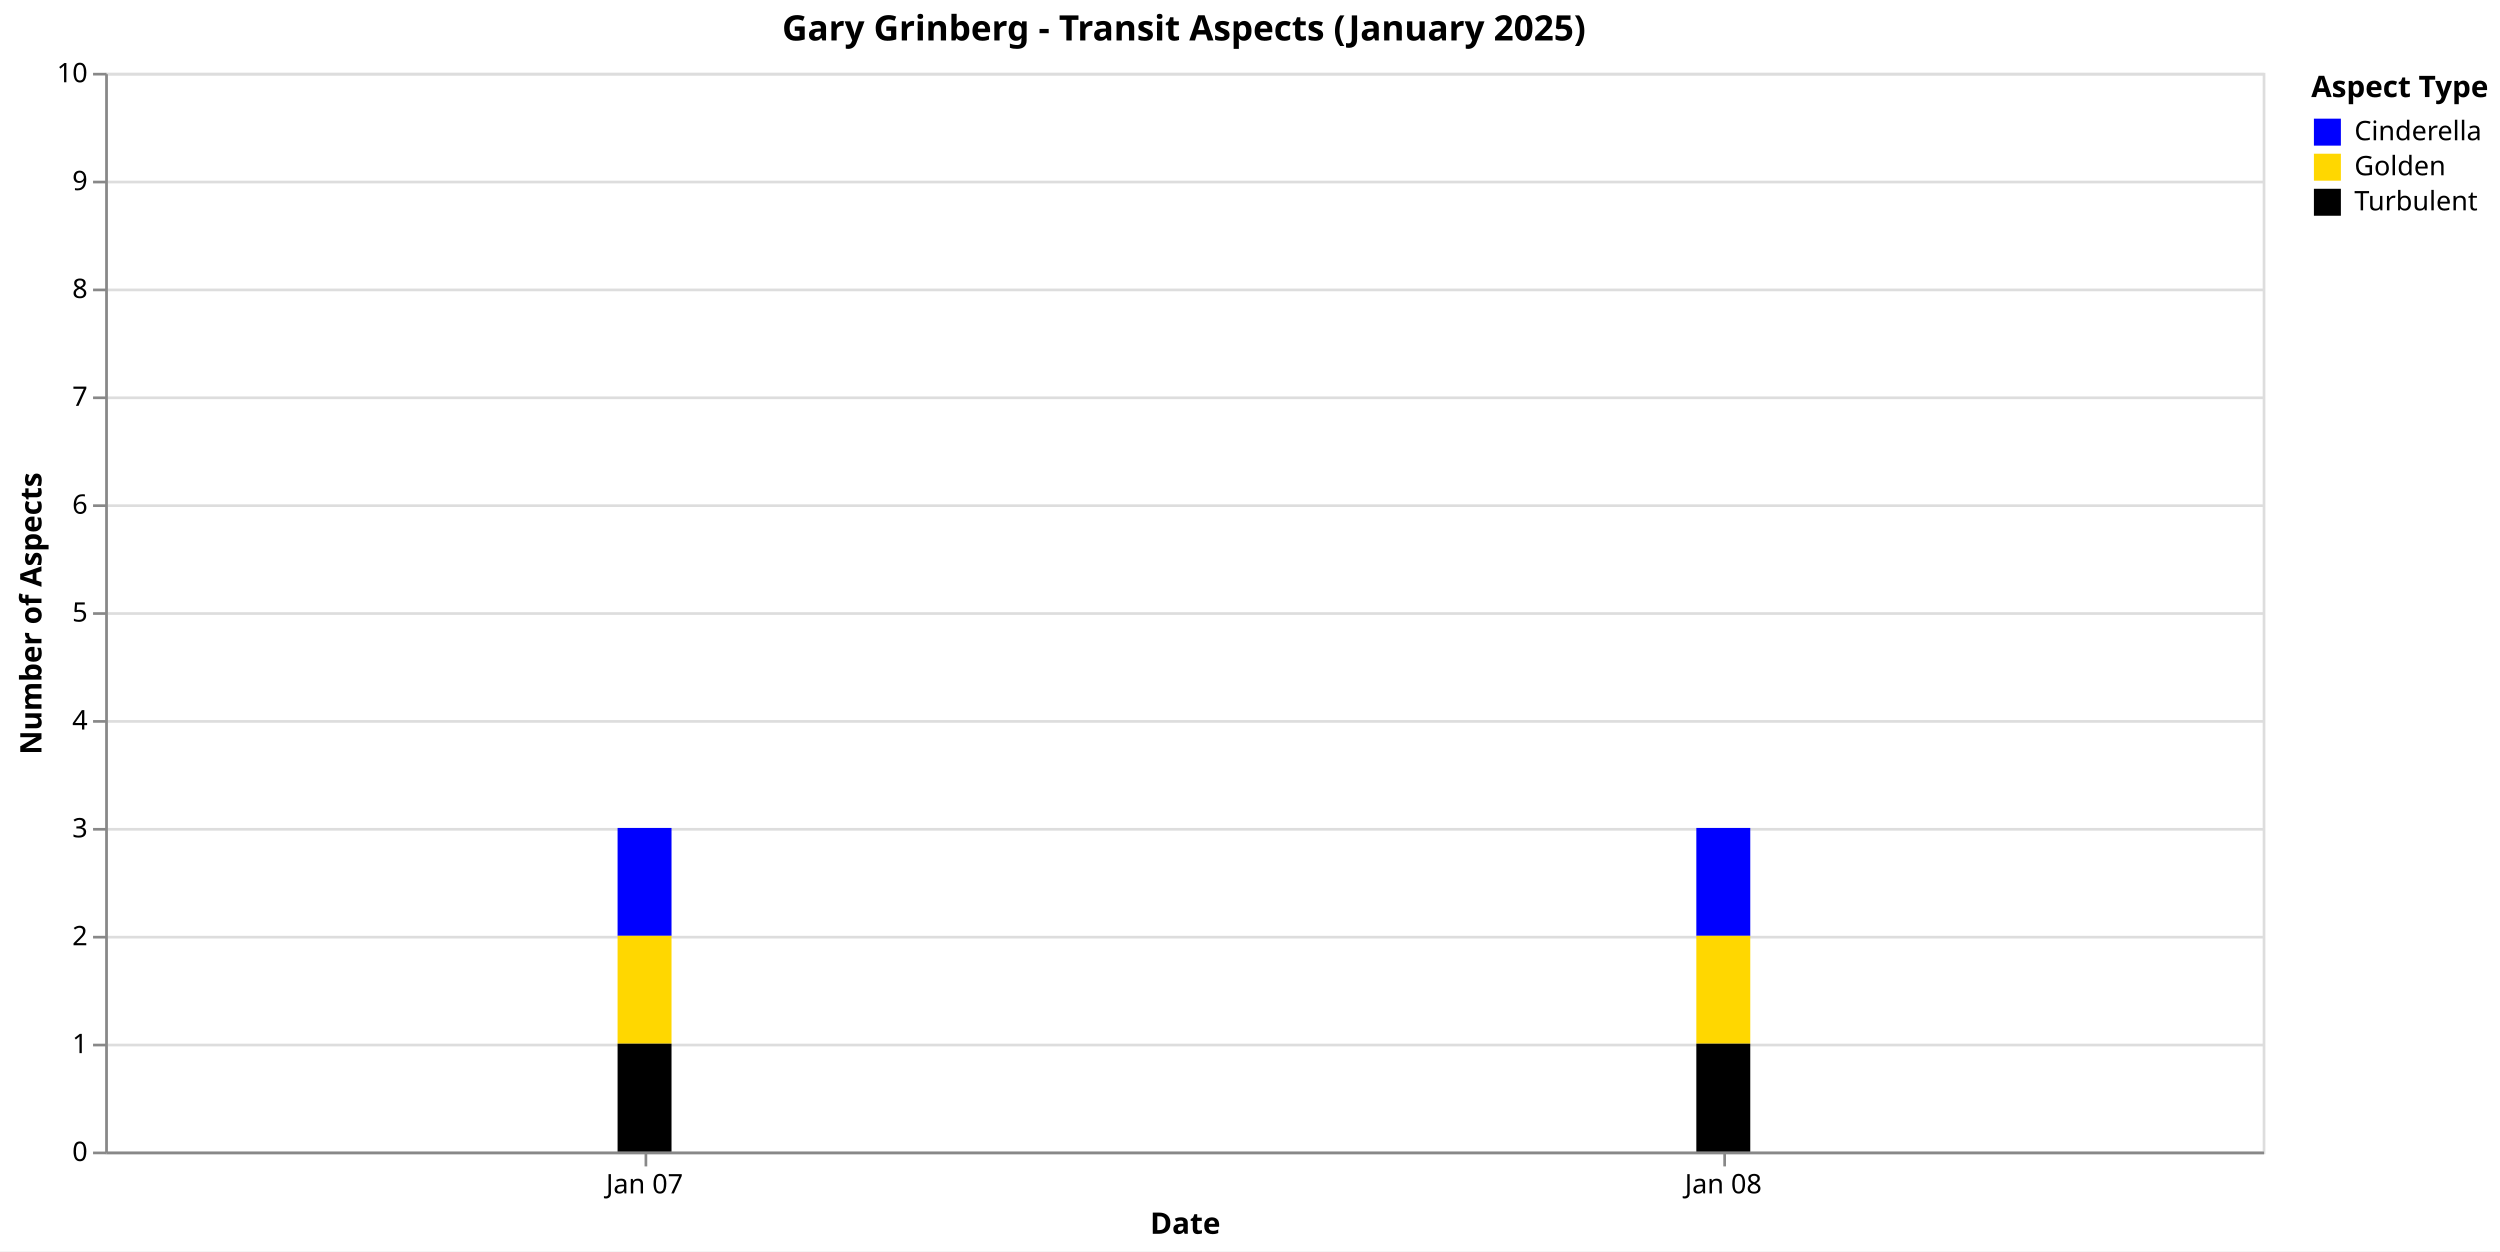
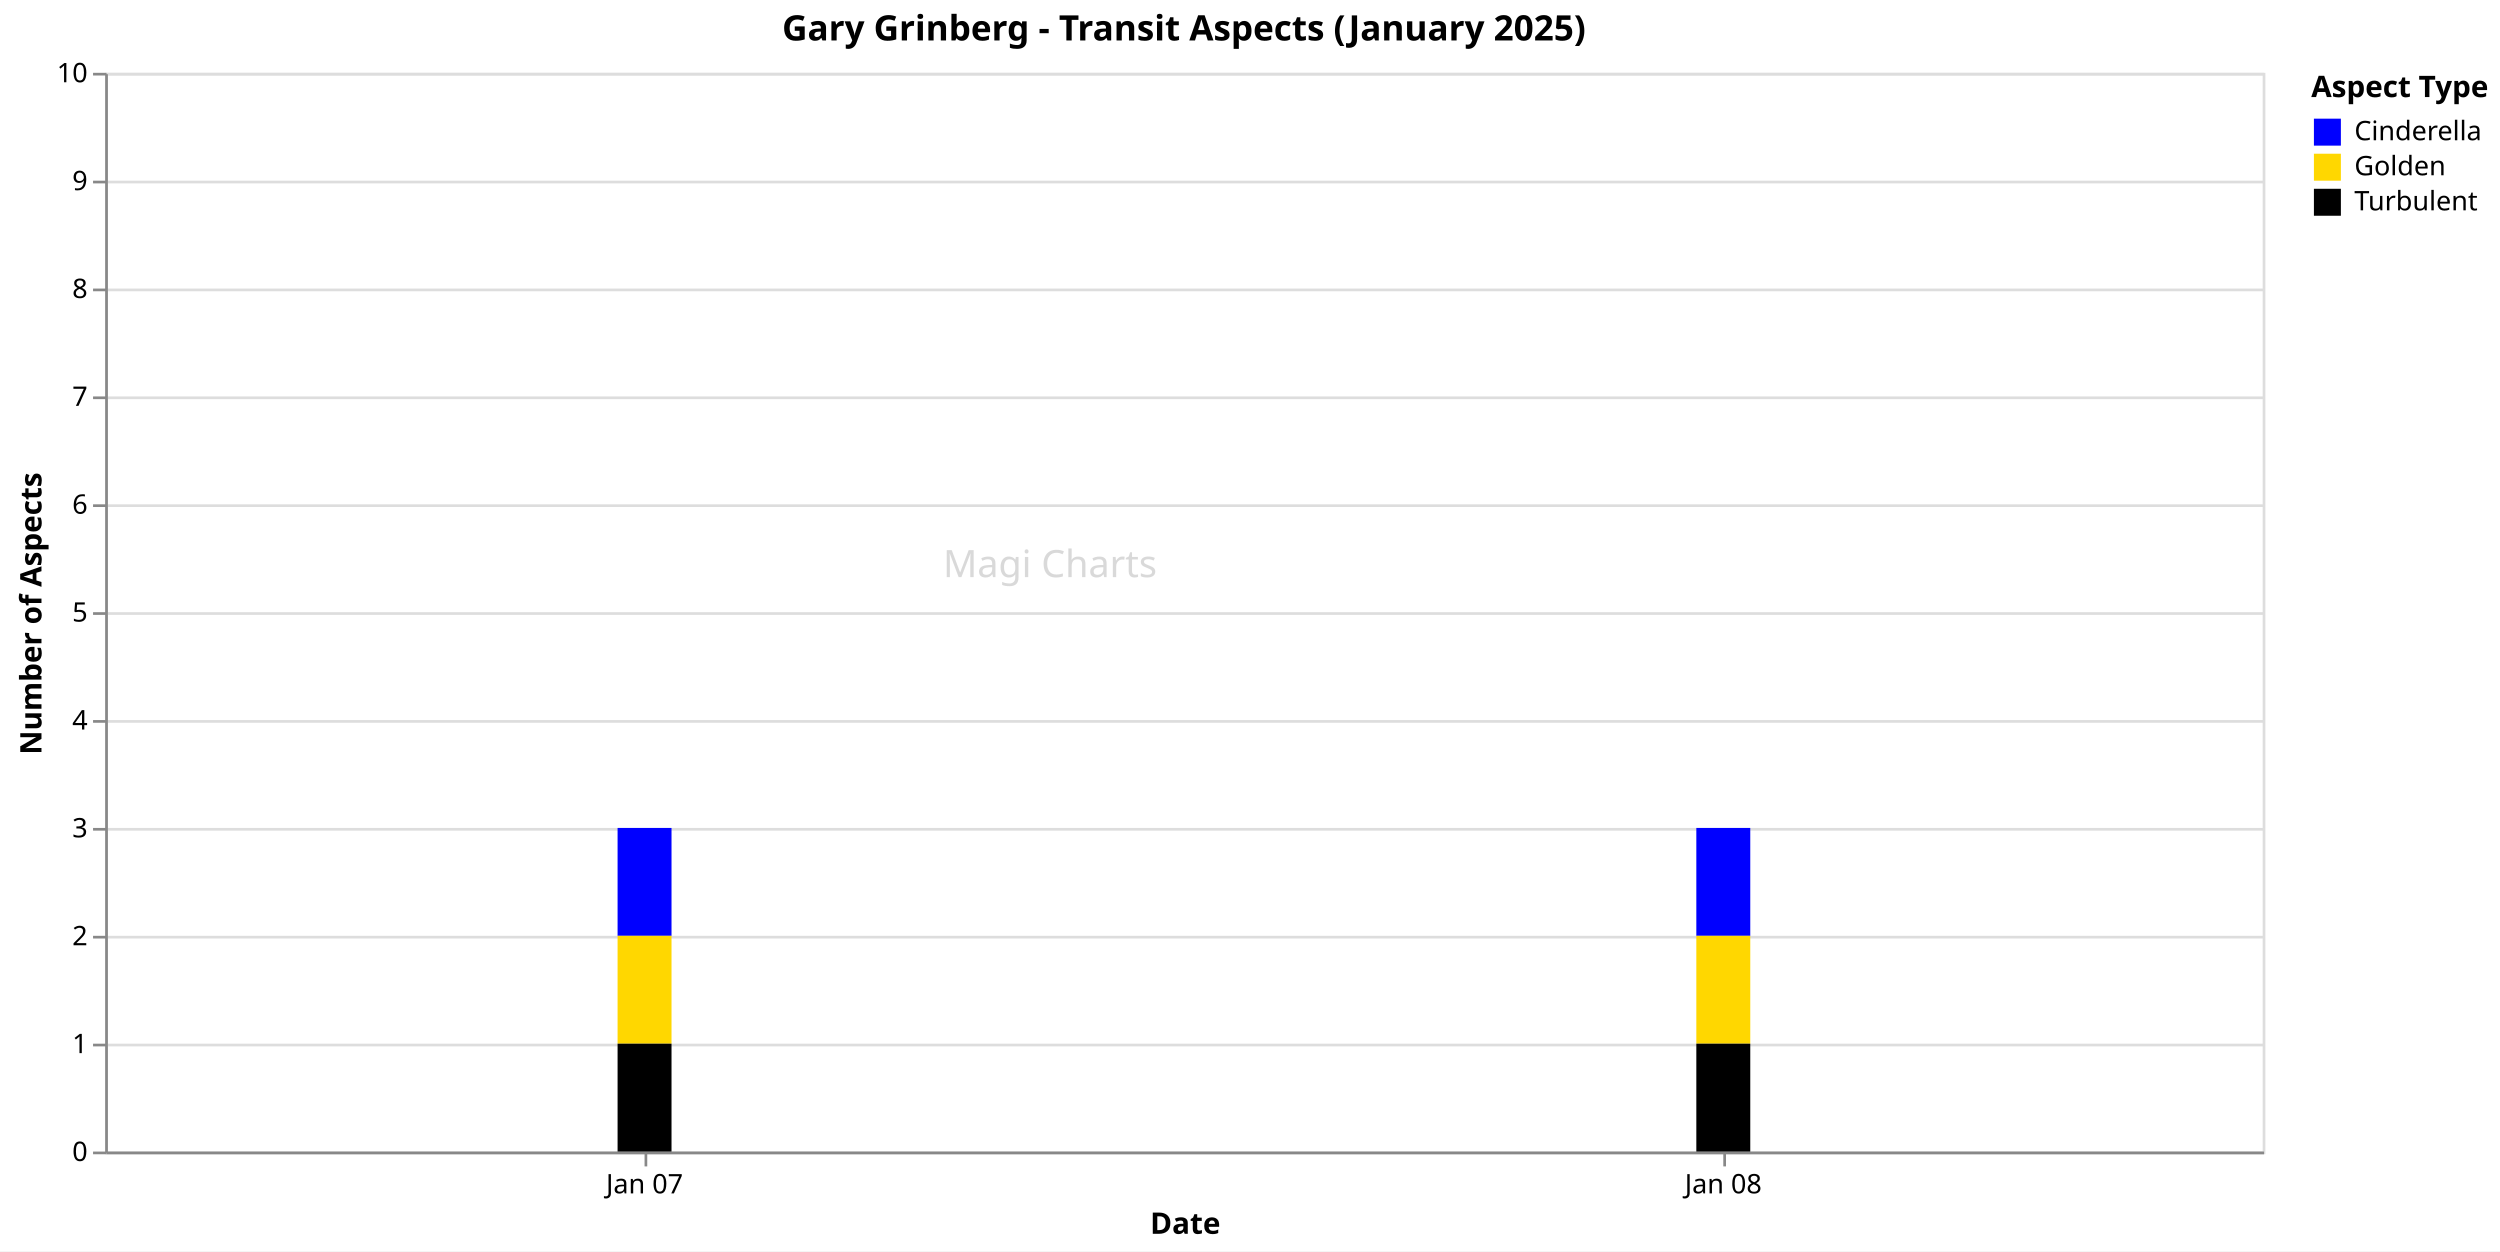
<svg xmlns="http://www.w3.org/2000/svg" version="1.1" class="marks" width="927" height="464" viewBox="0 0 927 464">
  <rect width="927" height="464" fill="white" />
  <g fill="none" stroke-miterlimit="10" transform="translate(39,27)">
    <g class="mark-group role-frame root" role="graphics-object" aria-roledescription="group mark container">
      <g transform="translate(0,0)">
        <path class="background" aria-hidden="true" d="M0.5,0.5h800v400h-800Z" stroke="#ddd" />
        <g>
          <g class="mark-group role-axis" aria-hidden="true">
            <g transform="translate(0.5,0.5)">
              <path class="background" aria-hidden="true" d="M0,0h0v0h0Z" pointer-events="none" />
              <g>
                <g class="mark-rule role-axis-grid" pointer-events="none">
                  <line transform="translate(0,400)" x2="800" y2="0" stroke="#ddd" stroke-width="1" opacity="1" />
                  <line transform="translate(0,360)" x2="800" y2="0" stroke="#ddd" stroke-width="1" opacity="1" />
                  <line transform="translate(0,320)" x2="800" y2="0" stroke="#ddd" stroke-width="1" opacity="1" />
                  <line transform="translate(0,280)" x2="800" y2="0" stroke="#ddd" stroke-width="1" opacity="1" />
                  <line transform="translate(0,240)" x2="800" y2="0" stroke="#ddd" stroke-width="1" opacity="1" />
                  <line transform="translate(0,200)" x2="800" y2="0" stroke="#ddd" stroke-width="1" opacity="1" />
                  <line transform="translate(0,160)" x2="800" y2="0" stroke="#ddd" stroke-width="1" opacity="1" />
                  <line transform="translate(0,120)" x2="800" y2="0" stroke="#ddd" stroke-width="1" opacity="1" />
                  <line transform="translate(0,80)" x2="800" y2="0" stroke="#ddd" stroke-width="1" opacity="1" />
                  <line transform="translate(0,40)" x2="800" y2="0" stroke="#ddd" stroke-width="1" opacity="1" />
                  <line transform="translate(0,0)" x2="800" y2="0" stroke="#ddd" stroke-width="1" opacity="1" />
                </g>
              </g>
              <path class="foreground" aria-hidden="true" d="" pointer-events="none" display="none" />
            </g>
          </g>
          <g class="mark-group role-axis" role="graphics-symbol" aria-roledescription="axis" aria-label="X-axis titled 'Date' for a discrete scale with 2 values: January 07, January 08">
            <g transform="translate(0.5,400.5)">
              <path class="background" aria-hidden="true" d="M0,0h0v0h0Z" pointer-events="none" />
              <g>
                <g class="mark-rule role-axis-tick" pointer-events="none">
                  <line transform="translate(200,0)" x2="0" y2="5" stroke="#888" stroke-width="1" opacity="1" />
                  <line transform="translate(600,0)" x2="0" y2="5" stroke="#888" stroke-width="1" opacity="1" />
                </g>
                <g class="mark-text role-axis-label" pointer-events="none">
                  <text text-anchor="middle" transform="translate(199.5,15)" font-family="sans-serif" font-size="10px" fill="#000" opacity="1">Jan 07</text>
                  <text text-anchor="middle" transform="translate(599.5,15)" font-family="sans-serif" font-size="10px" fill="#000" opacity="1">Jan 08</text>
                </g>
                <g class="mark-rule role-axis-domain" pointer-events="none">
                  <line transform="translate(0,0)" x2="800" y2="0" stroke="#888" stroke-width="1" opacity="1" />
                </g>
                <g class="mark-text role-axis-title" pointer-events="none">
                  <text text-anchor="middle" transform="translate(400,30)" font-family="sans-serif" font-size="11px" font-weight="bold" fill="#000" opacity="1">Date</text>
                </g>
              </g>
              <path class="foreground" aria-hidden="true" d="" pointer-events="none" display="none" />
            </g>
          </g>
          <g class="mark-group role-axis" role="graphics-symbol" aria-roledescription="axis" aria-label="Y-axis titled 'Number of Aspects' for a linear scale with values from 0 to 10">
            <g transform="translate(0.5,0.5)">
              <path class="background" aria-hidden="true" d="M0,0h0v0h0Z" pointer-events="none" />
              <g>
                <g class="mark-rule role-axis-tick" pointer-events="none">
                  <line transform="translate(0,400)" x2="-5" y2="0" stroke="#888" stroke-width="1" opacity="1" />
                  <line transform="translate(0,360)" x2="-5" y2="0" stroke="#888" stroke-width="1" opacity="1" />
                  <line transform="translate(0,320)" x2="-5" y2="0" stroke="#888" stroke-width="1" opacity="1" />
                  <line transform="translate(0,280)" x2="-5" y2="0" stroke="#888" stroke-width="1" opacity="1" />
                  <line transform="translate(0,240)" x2="-5" y2="0" stroke="#888" stroke-width="1" opacity="1" />
                  <line transform="translate(0,200)" x2="-5" y2="0" stroke="#888" stroke-width="1" opacity="1" />
                  <line transform="translate(0,160)" x2="-5" y2="0" stroke="#888" stroke-width="1" opacity="1" />
                  <line transform="translate(0,120)" x2="-5" y2="0" stroke="#888" stroke-width="1" opacity="1" />
                  <line transform="translate(0,80)" x2="-5" y2="0" stroke="#888" stroke-width="1" opacity="1" />
                  <line transform="translate(0,40)" x2="-5" y2="0" stroke="#888" stroke-width="1" opacity="1" />
                  <line transform="translate(0,0)" x2="-5" y2="0" stroke="#888" stroke-width="1" opacity="1" />
                </g>
                <g class="mark-text role-axis-label" pointer-events="none">
                  <text text-anchor="end" transform="translate(-7,403)" font-family="sans-serif" font-size="10px" fill="#000" opacity="1">0</text>
                  <text text-anchor="end" transform="translate(-7,363)" font-family="sans-serif" font-size="10px" fill="#000" opacity="1">1</text>
                  <text text-anchor="end" transform="translate(-7,323)" font-family="sans-serif" font-size="10px" fill="#000" opacity="1">2</text>
                  <text text-anchor="end" transform="translate(-7,283)" font-family="sans-serif" font-size="10px" fill="#000" opacity="1">3</text>
                  <text text-anchor="end" transform="translate(-7,243)" font-family="sans-serif" font-size="10px" fill="#000" opacity="1">4</text>
                  <text text-anchor="end" transform="translate(-7,203)" font-family="sans-serif" font-size="10px" fill="#000" opacity="1">5</text>
                  <text text-anchor="end" transform="translate(-7,163)" font-family="sans-serif" font-size="10px" fill="#000" opacity="1">6</text>
                  <text text-anchor="end" transform="translate(-7,123)" font-family="sans-serif" font-size="10px" fill="#000" opacity="1">7</text>
                  <text text-anchor="end" transform="translate(-7,83)" font-family="sans-serif" font-size="10px" fill="#000" opacity="1">8</text>
                  <text text-anchor="end" transform="translate(-7,43)" font-family="sans-serif" font-size="10px" fill="#000" opacity="1">9</text>
                  <text text-anchor="end" transform="translate(-7,3)" font-family="sans-serif" font-size="10px" fill="#000" opacity="1">10</text>
                </g>
                <g class="mark-rule role-axis-domain" pointer-events="none">
                  <line transform="translate(0,400)" x2="0" y2="-400" stroke="#888" stroke-width="1" opacity="1" />
                </g>
                <g class="mark-text role-axis-title" pointer-events="none">
                  <text text-anchor="middle" transform="translate(-22.12305,200) rotate(-90) translate(0,-2)" font-family="sans-serif" font-size="11px" font-weight="bold" fill="#000" opacity="1">Number of Aspects</text>
                </g>
              </g>
              <path class="foreground" aria-hidden="true" d="" pointer-events="none" display="none" />
            </g>
          </g>
-           <g class="mark-rect role-mark marks" role="graphics-object" aria-roledescription="rect mark container">
+           <g class="mark-rect role-mark layer_0_marks" role="graphics-object" aria-roledescription="rect mark container">
            <path aria-label="Date: Jan 06; Number of Aspects: 1; type: Cinderella; Aspect Type: Cinderella" role="graphics-symbol" aria-roledescription="bar" d="M190,280h20v40h-20Z" fill="#0000FF" />
            <path aria-label="Date: Jan 06; Number of Aspects: 1; type: Golden; Aspect Type: Golden" role="graphics-symbol" aria-roledescription="bar" d="M190,320h20v40h-20Z" fill="#FFD700" />
            <path aria-label="Date: Jan 06; Number of Aspects: 1; type: Turbulent; Aspect Type: Turbulent" role="graphics-symbol" aria-roledescription="bar" d="M190,360h20v40h-20Z" fill="#000000" />
            <path aria-label="Date: Jan 07; Number of Aspects: 1; type: Cinderella; Aspect Type: Cinderella" role="graphics-symbol" aria-roledescription="bar" d="M590,280h20v40h-20Z" fill="#0000FF" />
            <path aria-label="Date: Jan 07; Number of Aspects: 1; type: Golden; Aspect Type: Golden" role="graphics-symbol" aria-roledescription="bar" d="M590,320h20v40h-20Z" fill="#FFD700" />
            <path aria-label="Date: Jan 07; Number of Aspects: 1; type: Turbulent; Aspect Type: Turbulent" role="graphics-symbol" aria-roledescription="bar" d="M590,360h20v40h-20Z" fill="#000000" />
+           </g>
+           <g class="mark-text role-mark layer_1_marks" role="graphics-object" aria-roledescription="text mark container">
+             <text aria-label="text: Magi Charts" role="graphics-symbol" aria-roledescription="text mark" text-anchor="end" transform="translate(390,187)" font-family="sans-serif" font-size="14px" fill="gray" opacity="0.3">Magi Charts</text>
          </g>
          <g class="mark-group role-legend" role="graphics-symbol" aria-roledescription="legend" aria-label="Symbol legend titled 'Aspect Type' for fill color with 3 values: Cinderella, Golden, Turbulent">
            <g transform="translate(818,0)">
              <path class="background" aria-hidden="true" d="M0,0h65v53h-65Z" pointer-events="none" />
              <g>
                <g class="mark-group role-legend-entry">
                  <g transform="translate(0,16)">
                    <path class="background" aria-hidden="true" d="M0,0h0v0h0Z" pointer-events="none" />
                    <g>
                      <g class="mark-group role-scope" role="graphics-object" aria-roledescription="group mark container">
                        <g transform="translate(0,0)">
                          <path class="background" aria-hidden="true" d="M0,0h61.024v11h-61.024Z" pointer-events="none" opacity="1" />
                          <g>
                            <g class="mark-symbol role-legend-symbol" pointer-events="none">
                              <path transform="translate(6,6)" d="M-5,-5h10v10h-10Z" fill="#0000FF" stroke-width="1.5" opacity="1" />
                            </g>
                            <g class="mark-text role-legend-label" pointer-events="none">
                              <text text-anchor="start" transform="translate(16,9)" font-family="sans-serif" font-size="10px" fill="#000" opacity="1">Cinderella</text>
                            </g>
                          </g>
                          <path class="foreground" aria-hidden="true" d="" pointer-events="none" display="none" />
                        </g>
                        <g transform="translate(0,13)">
                          <path class="background" aria-hidden="true" d="M0,0h61.024v11h-61.024Z" pointer-events="none" opacity="1" />
                          <g>
                            <g class="mark-symbol role-legend-symbol" pointer-events="none">
                              <path transform="translate(6,6)" d="M-5,-5h10v10h-10Z" fill="#FFD700" stroke-width="1.5" opacity="1" />
                            </g>
                            <g class="mark-text role-legend-label" pointer-events="none">
                              <text text-anchor="start" transform="translate(16,9)" font-family="sans-serif" font-size="10px" fill="#000" opacity="1">Golden</text>
                            </g>
                          </g>
                          <path class="foreground" aria-hidden="true" d="" pointer-events="none" display="none" />
                        </g>
                        <g transform="translate(0,26)">
                          <path class="background" aria-hidden="true" d="M0,0h61.024v11h-61.024Z" pointer-events="none" opacity="1" />
                          <g>
                            <g class="mark-symbol role-legend-symbol" pointer-events="none">
                              <path transform="translate(6,6)" d="M-5,-5h10v10h-10Z" fill="#000000" stroke-width="1.5" opacity="1" />
                            </g>
                            <g class="mark-text role-legend-label" pointer-events="none">
                              <text text-anchor="start" transform="translate(16,9)" font-family="sans-serif" font-size="10px" fill="#000" opacity="1">Turbulent</text>
                            </g>
                          </g>
                          <path class="foreground" aria-hidden="true" d="" pointer-events="none" display="none" />
                        </g>
                      </g>
                    </g>
                    <path class="foreground" aria-hidden="true" d="" pointer-events="none" display="none" />
                  </g>
                </g>
                <g class="mark-text role-legend-title" pointer-events="none">
                  <text text-anchor="start" transform="translate(0,9)" font-family="sans-serif" font-size="11px" font-weight="bold" fill="#000" opacity="1">Aspect Type</text>
                </g>
              </g>
              <path class="foreground" aria-hidden="true" d="" pointer-events="none" display="none" />
            </g>
          </g>
          <g class="mark-group role-title">
            <g transform="translate(400,-22)">
              <path class="background" aria-hidden="true" d="M0,0h0v0h0Z" pointer-events="none" />
              <g>
                <g class="mark-text role-title-text" role="graphics-symbol" aria-roledescription="title" aria-label="Title text 'Gary Grinberg - Transit Aspects (January 2025)'" pointer-events="none">
                  <text text-anchor="middle" transform="translate(0,10)" font-family="sans-serif" font-size="13px" font-weight="bold" fill="#000" opacity="1">Gary Grinberg - Transit Aspects (January 2025)</text>
                </g>
              </g>
              <path class="foreground" aria-hidden="true" d="" pointer-events="none" display="none" />
            </g>
          </g>
        </g>
        <path class="foreground" aria-hidden="true" d="" display="none" />
      </g>
    </g>
  </g>
</svg>
